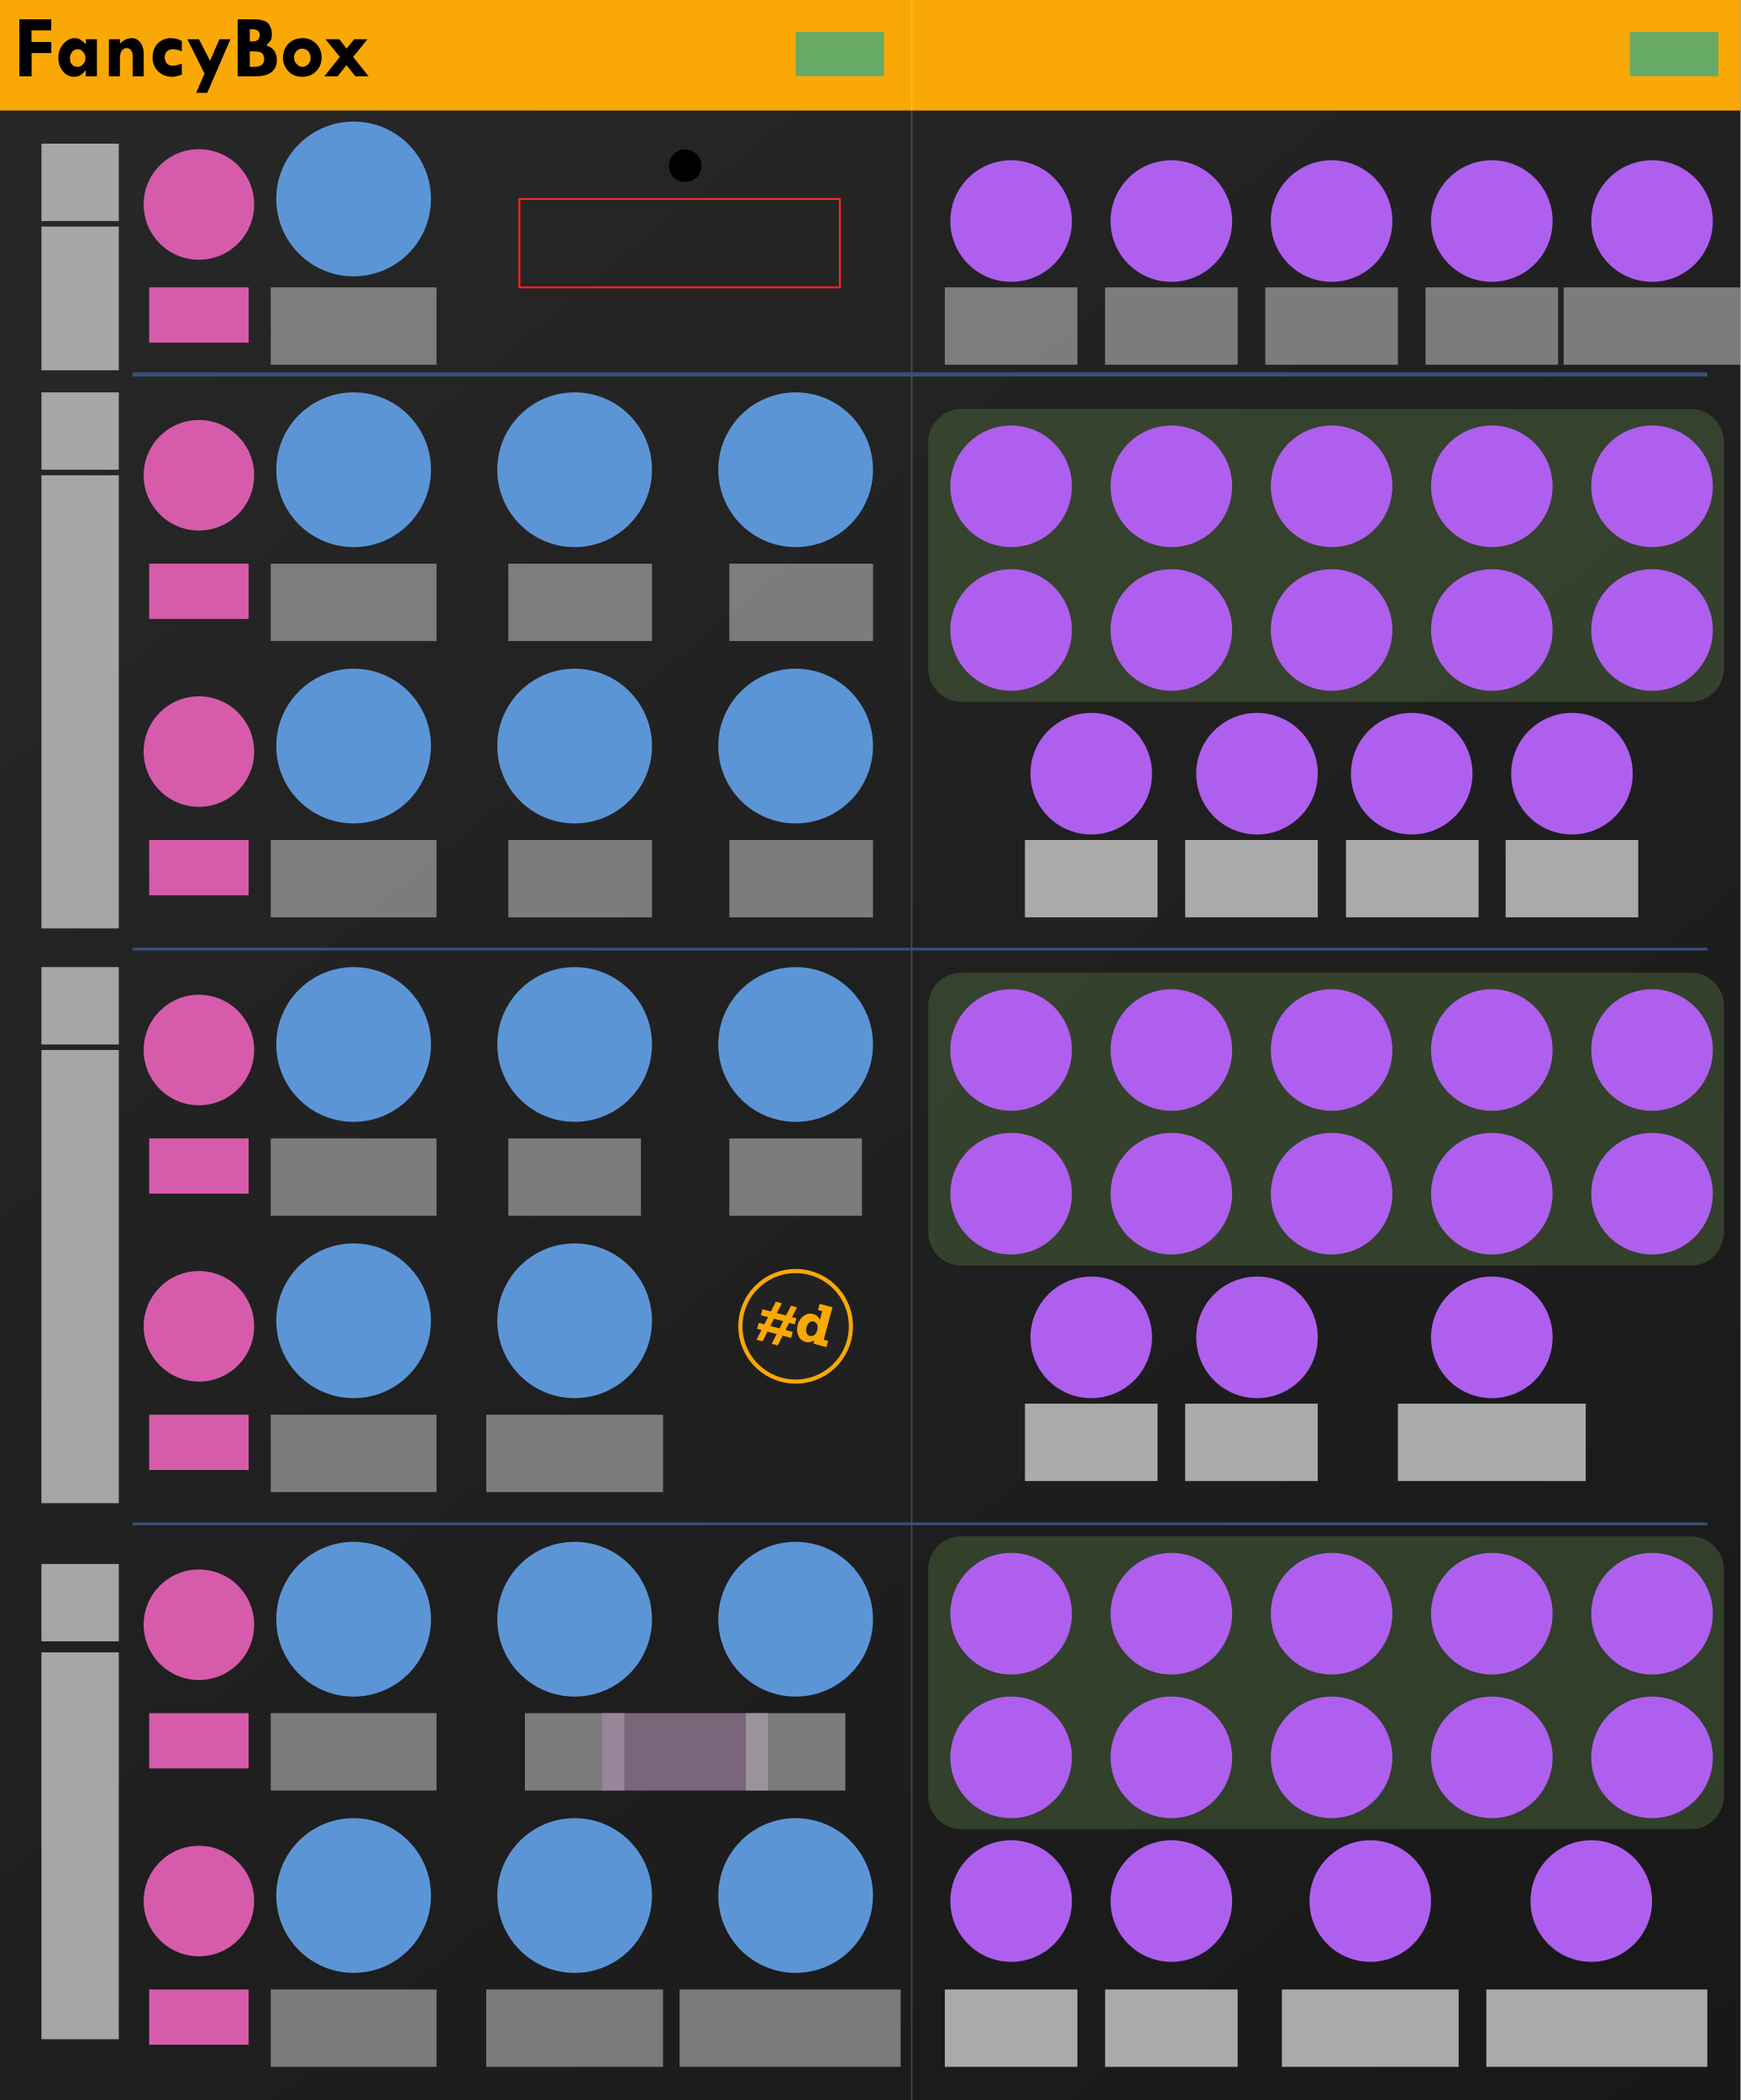
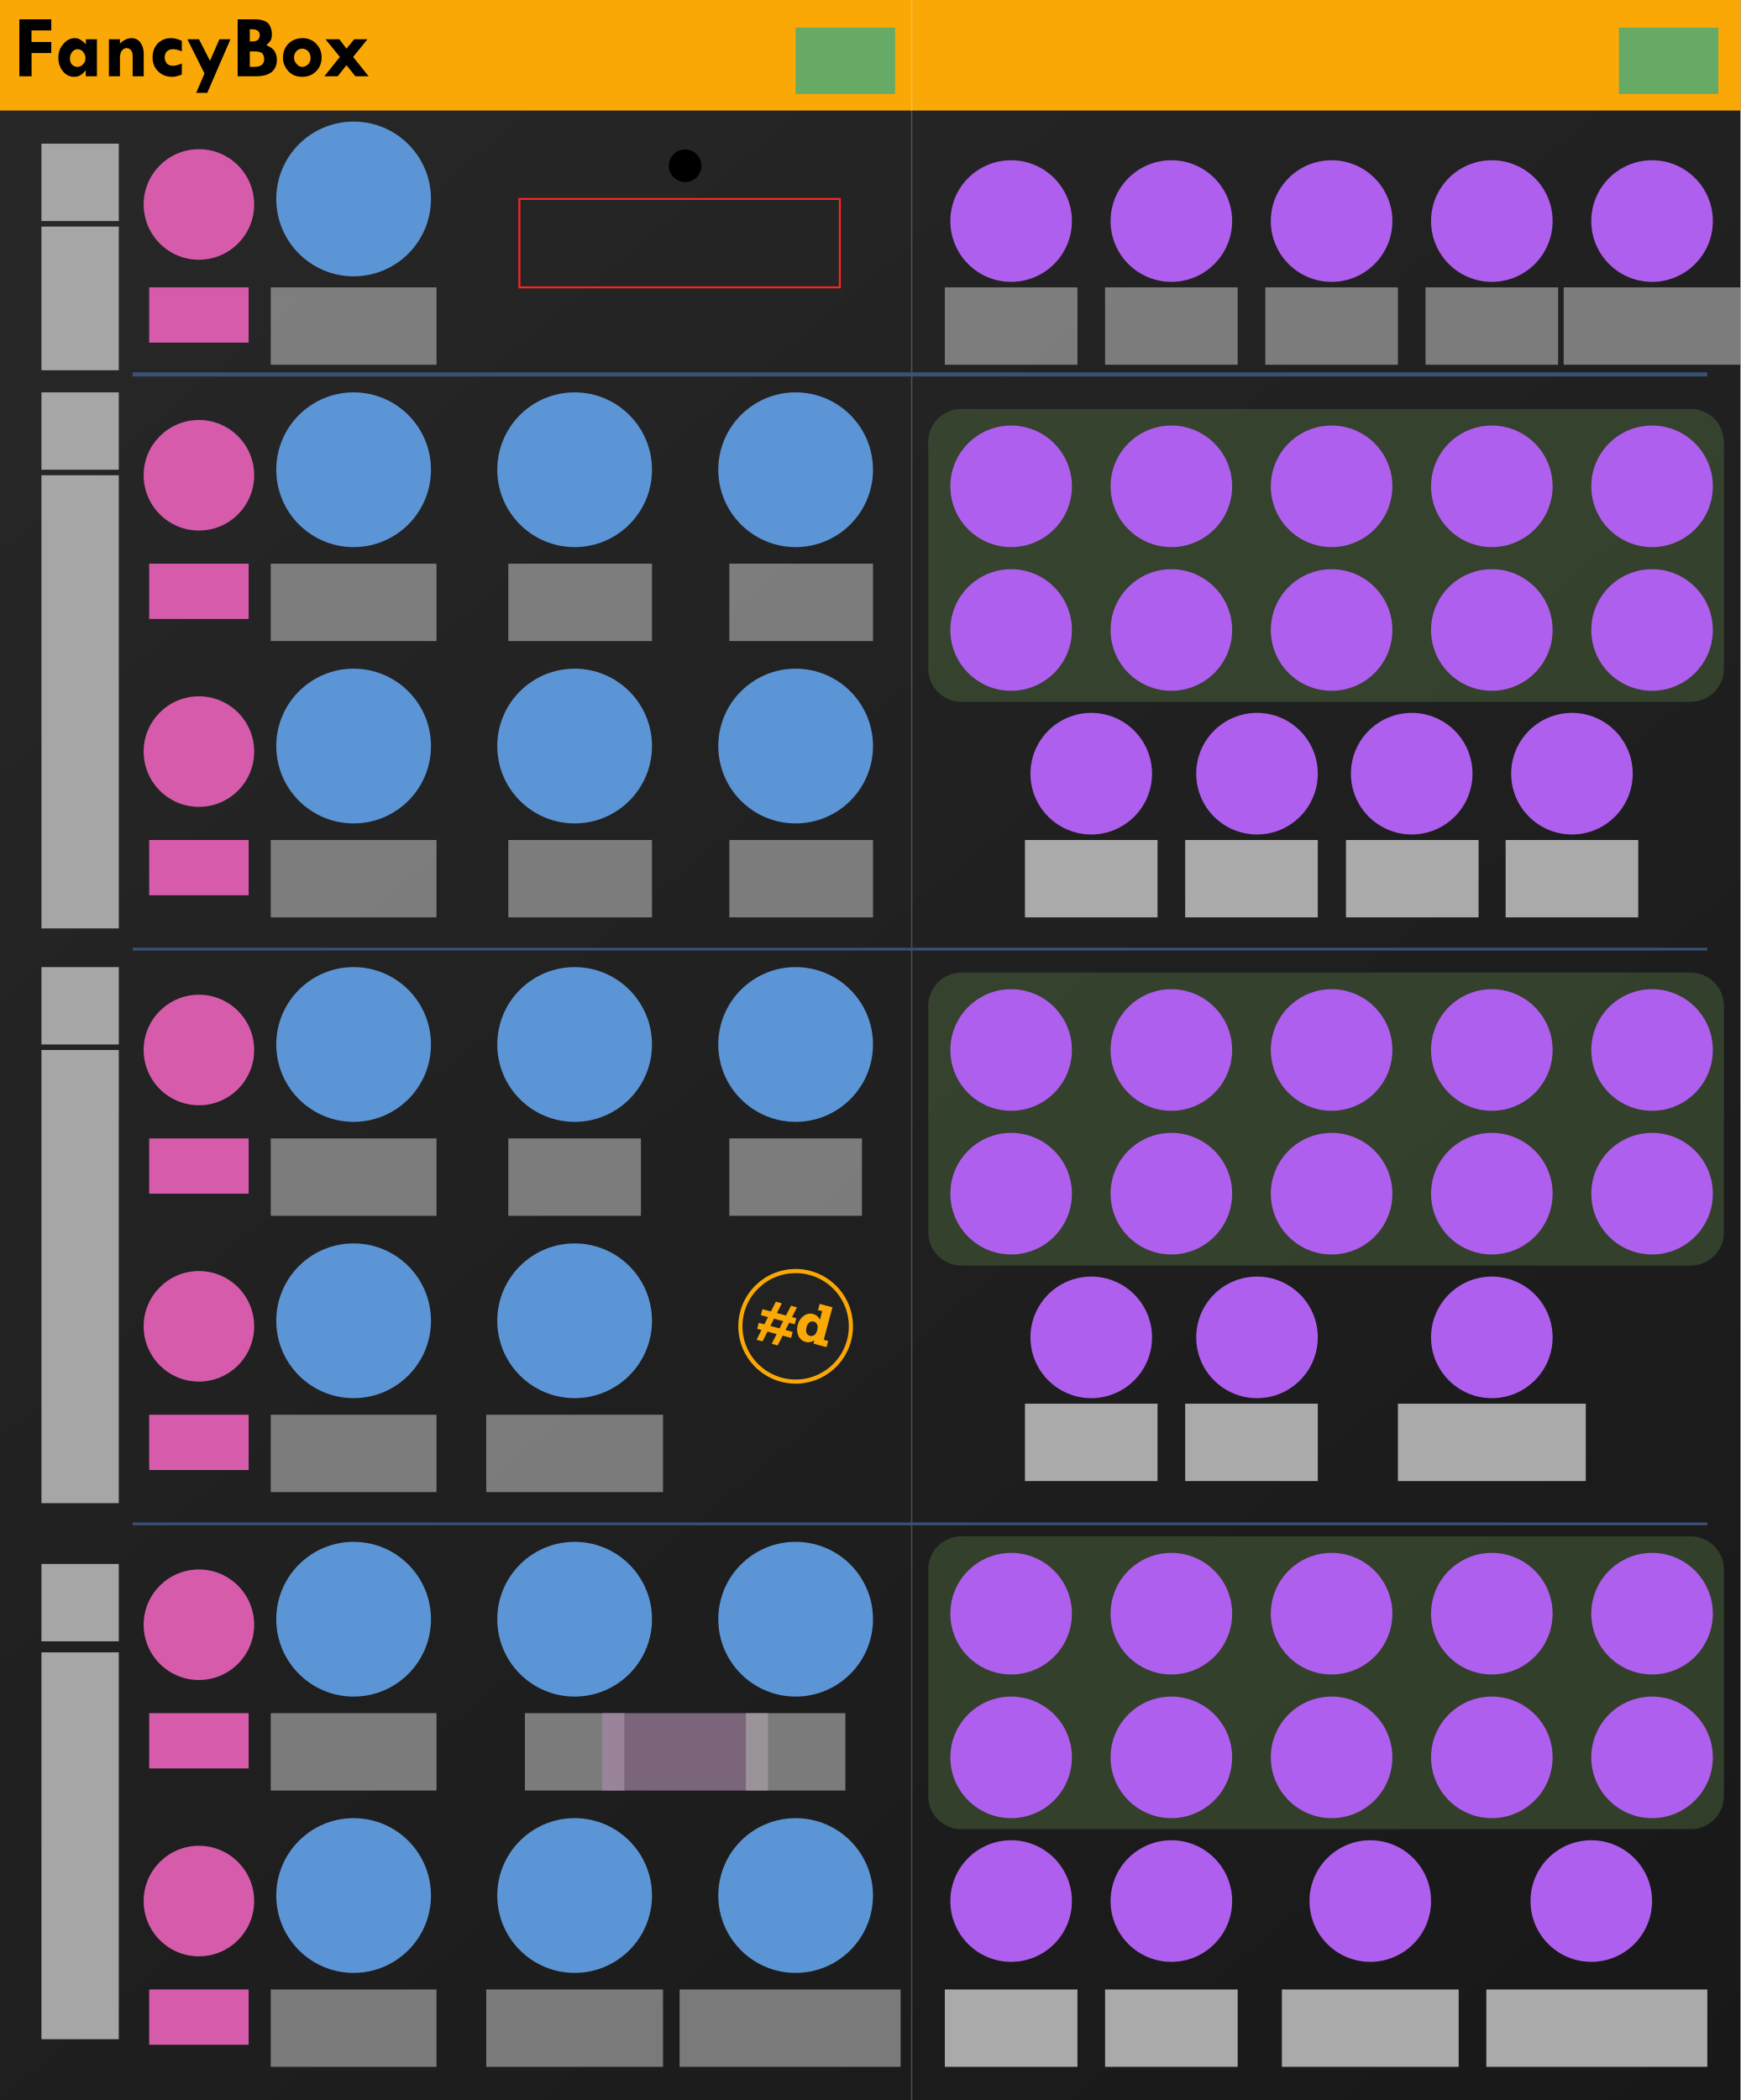
<svg xmlns="http://www.w3.org/2000/svg" width="315" height="380" viewBox="0 0 315 380" version="1.1">
  <linearGradient id="pg" y2="100%" gradientUnits="userSpaceOnUse">
    <stop offset="0" stop-color="#282828" />
    <stop offset="1" stop-color="#181818" />
  </linearGradient>
  <rect id="panel" width="100%" height="100%" fill="url(#pg)" />
  <rect id="mast" width="100%" height="20" fill="#f9a806" />
  <path id="title" fill="#000" transform="translate(3.5,3.5)" d="m 0,0 h 5.78 v 2 h -3.58 v 2.1 h 3.58 v 2 h -3.564 v 4.2 h -2.216 z m 12.02,10.3 v -1.1 h -0 q -0.47,0.6 -0.95,0.9 -0.47,0.3 -1.18,0.3 -1.18,0 -2,-1 -0.83,-1 -0.83,-2.5 0,-1.4 0.88,-2.4 0.88,-1.1 2.09,-1.1 0.58,0 1.04,0.3 0.46,0.3 0.98,0.8 v -0.9 h 1.99 v 6.7 z m -1.47,-4.9 q -0.59,0 -0.99,0.5 -0.4,0.5 -0.4,1.2 0,0.7 0.38,1.1 0.38,0.4 1,0.4 0.59,0 1.01,-0.5 0.42,-0.4 0.42,-1.1 0,-0.6 -0.42,-1.1 -0.42,-0.5 -1,-0.5 z m 7.66,-1.8 v 0.8 q 1,-1 2.1,-1 1,0 1.6,0.8 0.6,0.8 0.6,2 v 4.1 h -2 v -3.8 q 0,-0.5 -0.3,-0.9 -0.3,-0.4 -0.8,-0.4 -0.5,0 -0.9,0.5 -0.3,0.5 -0.3,1.3 v 3.3 h -2 v -6.7 z m 11.2,4.4 v 2 q -1.1,0.4 -1.7,0.4 -1.6,0 -2.6,-1 -1,-1 -1,-2.5 0,-1.5 0.9,-2.5 1,-1 2.4,-1 1,0 2,0.5 v 1.9 q -0.9,-0.4 -1.6,-0.4 -0.7,0 -1.1,0.4 -0.4,0.4 -0.4,1.1 0,0.6 0.4,1.1 0.4,0.4 1.1,0.4 0.6,0 1.6,-0.4 z m 1,-4.4 h 2.1 l 2,3.9 1.7,-3.9 h 2 l -4.2,9.7 h -2 l 1.5,-3.5 z m 9.1,-3.6 h 3 q 1.9,0 2.6,0.8 0.6,0.8 0.6,1.9 0,0.6 -0.2,1.1 -0.3,0.4 -0.8,0.9 1.1,0.4 1.5,1.1 0.4,0.7 0.4,1.5 0,1.4 -0.9,2.2 -1,0.8 -2.8,0.8 h -3.4 z m 2.2,1.8 v 2.2 h 0.5 q 0.6,0 1,-0.3 0.3,-0.4 0.3,-0.9 0,-0.4 -0.3,-0.7 -0.4,-0.3 -1,-0.3 z m 0,4 v 2.8 h 0.8 q 1.8,0 1.8,-1.4 0,-0.7 -0.4,-1.1 -0.5,-0.3 -1.3,-0.3 z m 6,1.2 q 0,-1.6 1,-2.6 1,-1 2.6,-1 1.4,0 2.4,1 1,1 1,2.5 0,1.5 -1,2.5 -1,1 -2.5,1 -1.6,0 -2.5,-1 -1,-1.1 -1,-2.4 z m 5,0 q 0,-0.7 -0.4,-1.2 -0.5,-0.5 -1.1,-0.5 -0.6,0 -1,0.4 -0.5,0.5 -0.5,1.2 0,0.7 0.5,1.2 0.4,0.5 1,0.5 0.6,0 1.1,-0.5 0.4,-0.5 0.4,-1.1 z m 2.7,-3.4 h 2.5 l 1.3,1.7 1.4,-1.7 h 2.4 l -2.6,3.2 2.8,3.5 h -2.4 l -1.6,-2 -1.6,2 h -2.4 l 2.8,-3.5 z" />
-   <rect id="k:jack-btn-ports" fill="#6a6" x="295" y="5.8" width="16" height="8" />
-   <rect id="k:jack-btn-no-ports" fill="#6a6" x="144" y="5.8" width="16" height="8" />
+   <rect id="k:jack-btn-open-ports" fill="#6a6" x="144" y="5" width="18" height="12" />
+   <rect id="k:jack-btn-close-ports" fill="#6a6" x="293" y="5" width="18" height="12" />
  <path id="fold" fill="none" stroke="#fff" stroke-opacity=".2" stroke-width=".25" d="M165,0 v380" />
  <g transform="translate(134,230)">
    <circle id="logo-circle" fill="#222222" stroke="#f9a806" stroke-width=".75" cx="10" cy="10" r="10" />
    <path id="logo" transform="translate(2.5,2)" fill="#f9a806" d="M 3.023,5.309 3.916,3.543 5.003,3.834 4.104,5.599 5.759,6.042 6.658,4.277 7.74,4.567 6.846,6.334 7.631,6.544 7.34,7.631 6.328,7.36 5.666,8.665 6.969,9.014 6.678,10.1 5.148,9.691 4.255,11.457 3.168,11.166 4.062,9.4 2.407,8.956 1.513,10.723 0.426,10.431 1.32,8.665 0.540,8.456 0.831,7.369 1.843,7.64 2.5,6.334 1.202,5.986 1.493,4.899 Z M 5.242,7.068 3.587,6.625 2.924,7.93 4.58,8.374 Z M 13.387,10.647 l -0.301,1.122 -2.354,-0.631 0.155,-0.579 Q 10.064,11.035 9.304,10.831 8.394,10.587 7.993,9.687 7.593,8.787 7.874,7.736 8.160,6.669 8.969,6.104 9.78,5.534 10.665,5.771 11.516,6 11.892,6.807 L 12.306,5.262 11.547,5.058 11.847,3.937 14.161,4.557 12.587,10.433 Z M 11.402,8.697 Q 11.589,7.998 11.367,7.62 11.15,7.244 10.767,7.141 10.31,7.019 9.962,7.308 9.621,7.595 9.466,8.173 9.32,8.721 9.465,9.165 q 0.147,0.438 0.615,0.564 0.387,0.104 0.76,-0.12 0.379,-0.227 0.562,-0.912 z" />
  </g>
  <g transform="translate(0,22)">
    <rect id="k:fill-check" fill="#a6a6a6" x="7.5" y="4" width="14" height="14" />
    <rect id="k:fill-group" fill="#a6a6a6" x="7.5" y="19" width="14" height="26" />
    <circle id="k:fill-co" fill="#d65cab" cx="36" cy="15" r="10" />
    <rect id="k:fill-swatch" fill="#d65cab" x="27" y="30" width="18" height="10" />
    <circle id="k:fill-fade" fill="#5c95d6" cx="64" cy="14" r="14" />
    <rect id="k:fill-fade-label" fill="#aaaa" x="49" y="30" width="30" height="14" />
  </g>
  <circle id="k:fancy-light" cx="124" cy="30" r="2.95" />
  <rect id="k:fancy-btn" x="94" y="36" width="58" height="16" fill="none" stroke="#f22" stroke-width=".35" />
  <path id="fsep" fill="none" stroke="#395177" stroke-width=".75" opacity="1" d="M24,67.75 h285" />
  <g transform="translate(0,69)">
    <rect id="k:lg-check" fill="#a6a6a6" x="7.5" y="2" width="14" height="14" />
    <rect id="k:lg-group" fill="#a6a6a6" x="7.5" y="17" width="14" height="82" />
    <circle id="k:lg-start-co" fill="#d65cab" cx="36" cy="17" r="10" />
    <rect id="k:lg-start-swatch" fill="#d65cab" x="27" y="33" width="18" height="10" />
    <circle id="k:lg-start-fade" fill="#5c95d6" cx="64" cy="16" r="14" />
    <circle id="k:lg-start-x" fill="#5c95d6" cx="104" cy="16" r="14" />
    <circle id="k:lg-start-y" fill="#5c95d6" cx="144" cy="16" r="14" />
    <rect id="k:lg-start-fade-label" fill="#aaaa" x="49" y="33" width="30" height="14" />
    <rect id="k:lg-x1-label" fill="#aaaa" x="92" y="33" width="26" height="14" />
    <rect id="k:lg-y1-label" fill="#aaaa" x="132" y="33" width="26" height="14" />
    <g transform="translate(0,50)">
      <circle id="k:lg-end-co" fill="#d65cab" cx="36" cy="17" r="10" />
      <rect id="k:lg-end-swatch" fill="#d65cab" x="27" y="33" width="18" height="10" />
      <circle id="k:lg-end-fade" fill="#5c95d6" cx="64" cy="16" r="14" />
      <circle id="k:lg-end-x" fill="#5c95d6" cx="104" cy="16" r="14" />
      <circle id="k:lg-end-y" fill="#5c95d6" cx="144" cy="16" r="14" />
      <rect id="k:lg-end-fade-label" fill="#aaaa" x="49" y="33" width="30" height="14" />
      <rect id="k:lg-x2-label" fill="#aaaa" x="92" y="33" width="26" height="14" />
      <rect id="k:lg-y2-label" fill="#aaaa" x="132" y="33" width="26" height="14" />
    </g>
  </g>
  <path id="fsep" fill="none" stroke="#395177" stroke-width=".5" opacity="1" d="M24,171.75 h285" />
  <g transform="translate(0,173)">
    <rect id="k:rg-check" fill="#a6a6a6" x="7.5" y="2" width="14" height="14" />
    <rect id="k:rg-group" fill="#a6a6a6" x="7.5" y="17" width="14" height="82" />
    <circle id="k:rg-inner-co" fill="#d65cab" cx="36" cy="17" r="10" />
    <rect id="k:rg-inner-swatch" fill="#d65cab" x="27" y="33" width="18" height="10" />
    <circle id="k:rg-inner-fade" fill="#5c95d6" cx="64" cy="16" r="14" />
    <circle id="k:rg-cx" fill="#5c95d6" cx="104" cy="16" r="14" />
    <circle id="k:rg-cy" fill="#5c95d6" cx="144" cy="16" r="14" />
    <rect id="k:rg-inner-fade-label" fill="#aaaa" x="49" y="33" width="30" height="14" />
    <rect id="k:rg-cx-label" fill="#aaaa" x="92" y="33" width="24" height="14" />
    <rect id="k:rg-cy-label" fill="#aaaa" x="132" y="33" width="24" height="14" />
    <g transform="translate(0,50)">
      <circle id="k:rg-outer-co" fill="#d65cab" cx="36" cy="17" r="10" />
      <rect id="k:rg-outer-swatch" fill="#d65cab" x="27" y="33" width="18" height="10" />
      <circle id="k:rg-outer-fade" fill="#5c95d6" cx="64" cy="16" r="14" />
      <circle id="k:rg-radius" fill="#5c95d6" cx="104" cy="16" r="14" />
      <rect id="k:rg-outer-fade-label" fill="#aaaa" x="49" y="33" width="30" height="14" />
      <rect id="k:rg-radius-label" fill="#aaaa" x="88" y="33" width="32" height="14" />
    </g>
  </g>
  <path id="fsep" fill="none" stroke="#395177" stroke-width=".5" opacity="1" d="M24,275.75 h285" />
  <g transform="translate(0,277)">
    <rect id="k:bg-check" fill="#a6a6a6" x="7.5" y="6" width="14" height="14" />
    <rect id="k:bg-group" fill="#a6a6a6" x="7.5" y="22" width="14" height="70" />
    <circle id="k:bg-inner-co" fill="#d65cab" cx="36" cy="17" r="10" />
    <rect id="k:bg-inner-swatch" fill="#d65cab" x="27" y="33" width="18" height="10" />
    <circle id="k:bg-inner-fade" fill="#5c95d6" cx="64" cy="16" r="14" />
    <circle id="k:bg-shrink-x" fill="#5c95d6" cx="104" cy="16" r="14" />
    <circle id="k:bg-shrink-y" fill="#5c95d6" cx="144" cy="16" r="14" />
    <rect id="k:bg-inner-fade-label" fill="#aaaa" x="49" y="33" width="30" height="14" />
    <rect id="k:bg-shrink-x-label" fill="#aaaa" x="95" y="33" width="18" height="14" />
    <rect id="k:bg-shrink-label" fill="#a8aa" x="109" y="33" width="30" height="14" />
    <rect id="k:bg-shrink-y-label" fill="#aaaa" x="135" y="33" width="18" height="14" />
    <g transform="translate(0,50)">
      <circle id="k:bg-outer-co" fill="#d65cab" cx="36" cy="17" r="10" />
      <rect id="k:bg-outer-swatch" fill="#d65cab" x="27" y="33" width="18" height="10" />
      <circle id="k:bg-outer-fade" fill="#5c95d6" cx="64" cy="16" r="14" />
      <circle id="k:bg-radius" fill="#5c95d6" cx="104" cy="16" r="14" />
      <circle id="k:bg-feather" fill="#5c95d6" cx="144" cy="16" r="14" />
      <rect id="k:bg-outer-fade-label" fill="#aaaa" x="49" y="33" width="30" height="14" />
      <rect id="k:bg-radius-label" fill="#aaaa" x="88" y="33" width="32" height="14" />
      <rect id="k:bg-feather-label" fill="#aaaa" x="123" y="33" width="40" height="14" />
    </g>
  </g>
  <xrect id="tg" fill="#ddaacb" opacity=".5" x="0" y="152" width="100%" height="14" />
  <g id="jacks" transform="translate(165,0)">
    <g transform="translate(3,24)">
      <circle id="k:in-fill-H" fill="#af5fed" cx="15" cy="16" r="11" />
      <circle id="k:in-fill-S" fill="#af5fed" cx="44" cy="16" r="11" />
      <circle id="k:in-fill-L" fill="#af5fed" cx="73" cy="16" r="11" />
      <circle id="k:in-fill-A" fill="#af5fed" cx="102" cy="16" r="11" />
      <circle id="k:in-fill-fade" fill="#af5fed" cx="131" cy="16" r="11" />
      <rect id="k:in-H-label" fill="#aaaa" x="3" y="28" width="24" height="14" />
      <rect id="k:in-S-label" fill="#aaaa" x="32" y="28" width="24" height="14" />
      <rect id="k:in-L-label" fill="#aaaa" x="61" y="28" width="24" height="14" />
      <rect id="k:in-A-label" fill="#aaaa" x="90" y="28" width="24" height="14" />
      <rect id="k:in-fade-label" fill="#aaaa" x="115" y="28" width="32" height="14" />
    </g>
    <g transform="translate(3,74)">
      <rect id="coj-bg" fill="#49643a" opacity=".5" x="0" y="0" rx="6" ry="6" width="144" height="53" />
      <circle id="k:in-lg-start-H" fill="#af5fed" cx="15" cy="14" r="11" />
      <circle id="k:in-lg-start-S" fill="#af5fed" cx="44" cy="14" r="11" />
      <circle id="k:in-lg-start-L" fill="#af5fed" cx="73" cy="14" r="11" />
      <circle id="k:in-lg-start-A" fill="#af5fed" cx="102" cy="14" r="11" />
      <circle id="k:in-lg-start-fade" fill="#af5fed" cx="131" cy="14" r="11" />
      <circle id="k:in-lg-end-H" fill="#af5fed" cx="15" cy="40" r="11" />
      <circle id="k:in-lg-end-S" fill="#af5fed" cx="44" cy="40" r="11" />
      <circle id="k:in-lg-end-L" fill="#af5fed" cx="73" cy="40" r="11" />
      <circle id="k:in-lg-end-A" fill="#af5fed" cx="102" cy="40" r="11" />
      <circle id="k:in-lg-end-fade" fill="#af5fed" cx="131" cy="40" r="11" />
      <circle id="k:in-lg-x1" fill="#af5fed" cx="29.5" cy="66" r="11" />
      <circle id="k:in-lg-y1" fill="#af5fed" cx="59.5" cy="66" r="11" />
      <circle id="k:in-lg-x2" fill="#af5fed" cx="87.5" cy="66" r="11" />
      <circle id="k:in-lg-y2" fill="#af5fed" cx="116.5" cy="66" r="11" />
      <rect id="k:in-lg-x1-label" fill="#aaa" x="17.5" y="78" width="24" height="14" />
      <rect id="k:in-lg-y1-label" fill="#aaa" x="46.5" y="78" width="24" height="14" />
      <rect id="k:in-lg-x2-label" fill="#aaa" x="75.6" y="78" width="24" height="14" />
      <rect id="k:in-lg-y2-label" fill="#aaa" x="104.5" y="78" width="24" height="14" />
    </g>
    <g transform="translate(3,176)">
      <rect id="coj-bg" fill="#49643a" opacity=".5" x="0" y="0" rx="6" ry="6" width="144" height="53" />
      <circle id="k:in-rg-inner-H" fill="#af5fed" cx="15" cy="14" r="11" />
      <circle id="k:in-rg-inner-S" fill="#af5fed" cx="44" cy="14" r="11" />
      <circle id="k:in-rg-inner-L" fill="#af5fed" cx="73" cy="14" r="11" />
      <circle id="k:in-rg-inner-A" fill="#af5fed" cx="102" cy="14" r="11" />
      <circle id="k:in-rg-inner-fade" fill="#af5fed" cx="131" cy="14" r="11" />
      <circle id="k:in-rg-outer-H" fill="#af5fed" cx="15" cy="40" r="11" />
      <circle id="k:in-rg-outer-S" fill="#af5fed" cx="44" cy="40" r="11" />
      <circle id="k:in-rg-outer-L" fill="#af5fed" cx="73" cy="40" r="11" />
      <circle id="k:in-rg-outer-A" fill="#af5fed" cx="102" cy="40" r="11" />
      <circle id="k:in-rg-outer-fade" fill="#af5fed" cx="131" cy="40" r="11" />
      <circle id="k:in-rg-cx" fill="#af5fed" cx="29.5" cy="66" r="11" />
      <circle id="k:in-rg-cy" fill="#af5fed" cx="59.5" cy="66" r="11" />
      <circle id="k:in-rg-radius" fill="#af5fed" cx="102" cy="66" r="11" />
      <rect id="k:in-rg-cx-label" fill="#aaa" x="17.5" y="78" width="24" height="14" />
      <rect id="k:in-rg-cy-label" fill="#aaa" x="46.5" y="78" width="24" height="14" />
      <rect id="k:in-rg-radius-label" fill="#aaa" x="85" y="78" width="34" height="14" />
    </g>
    <g transform="translate(3,278)">
      <rect id="coj-bg" fill="#49643a" opacity=".5" x="0" y="0" rx="6" ry="6" width="144" height="53" />
      <circle id="k:in-bg-inner-H" fill="#af5fed" cx="15" cy="14" r="11" />
      <circle id="k:in-bg-inner-S" fill="#af5fed" cx="44" cy="14" r="11" />
      <circle id="k:in-bg-inner-L" fill="#af5fed" cx="73" cy="14" r="11" />
      <circle id="k:in-bg-inner-A" fill="#af5fed" cx="102" cy="14" r="11" />
      <circle id="k:in-bg-inner-fade" fill="#af5fed" cx="131" cy="14" r="11" />
      <circle id="k:in-bg-outer-H" fill="#af5fed" cx="15" cy="40" r="11" />
      <circle id="k:in-bg-outer-S" fill="#af5fed" cx="44" cy="40" r="11" />
      <circle id="k:in-bg-outer-L" fill="#af5fed" cx="73" cy="40" r="11" />
      <circle id="k:in-bg-outer-A" fill="#af5fed" cx="102" cy="40" r="11" />
      <circle id="k:in-bg-outer-fade" fill="#af5fed" cx="131" cy="40" r="11" />
      <circle id="k:in-bg-x" fill="#af5fed" cx="15" cy="66" r="11" />
      <circle id="k:in-bg-y" fill="#af5fed" cx="44" cy="66" r="11" />
      <circle id="k:in-bg-radius" fill="#af5fed" cx="80" cy="66" r="11" />
      <circle id="k:in-bg-feather" fill="#af5fed" cx="120" cy="66" r="11" />
      <rect id="k:in-bg-x-label" fill="#aaa" x="3" y="82" width="24" height="14" />
      <rect id="k:in-bg-y-label" fill="#aaa" x="32" y="82" width="24" height="14" />
      <rect id="k:in-bg-radius-label" fill="#aaa" x="64" y="82" width="32" height="14" />
      <rect id="k:in-bg-feather-label" fill="#aaa" x="101" y="82" width="40" height="14" />
    </g>
  </g>
  <rect id="cv-line" fill="#f4f455" opacity="0" width="1" height="380" x="165.5" y="0" />
</svg>
